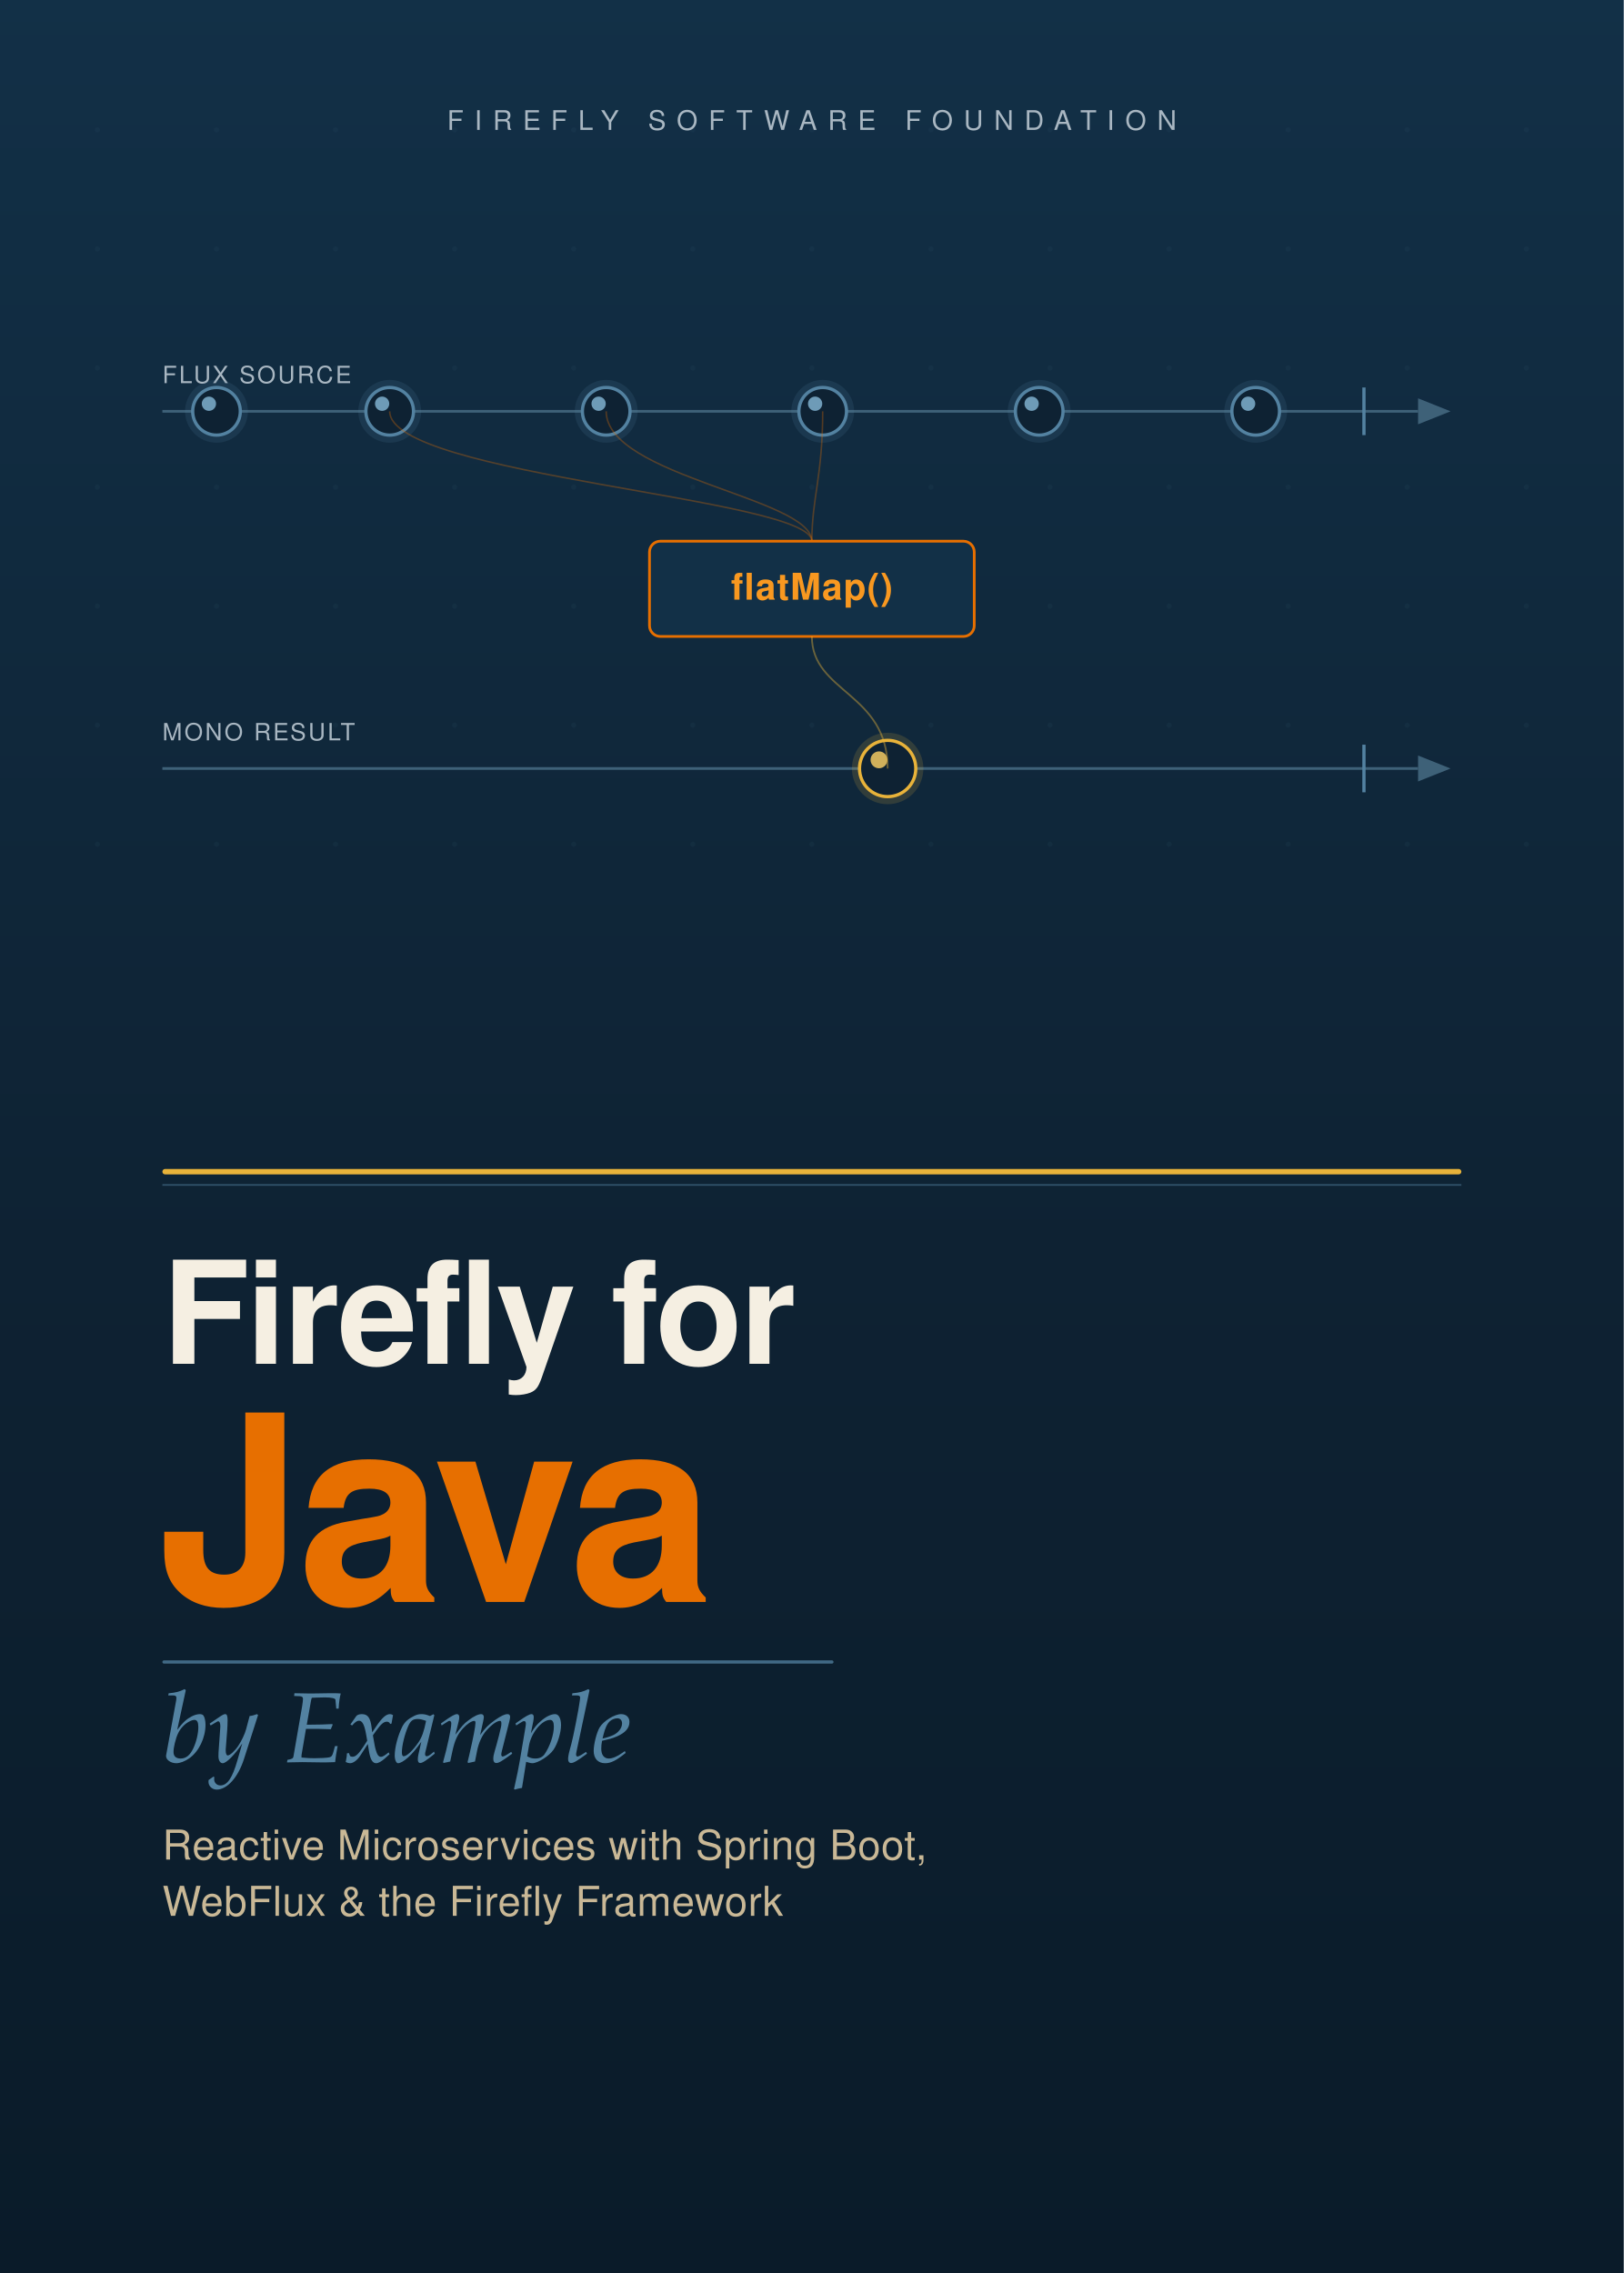
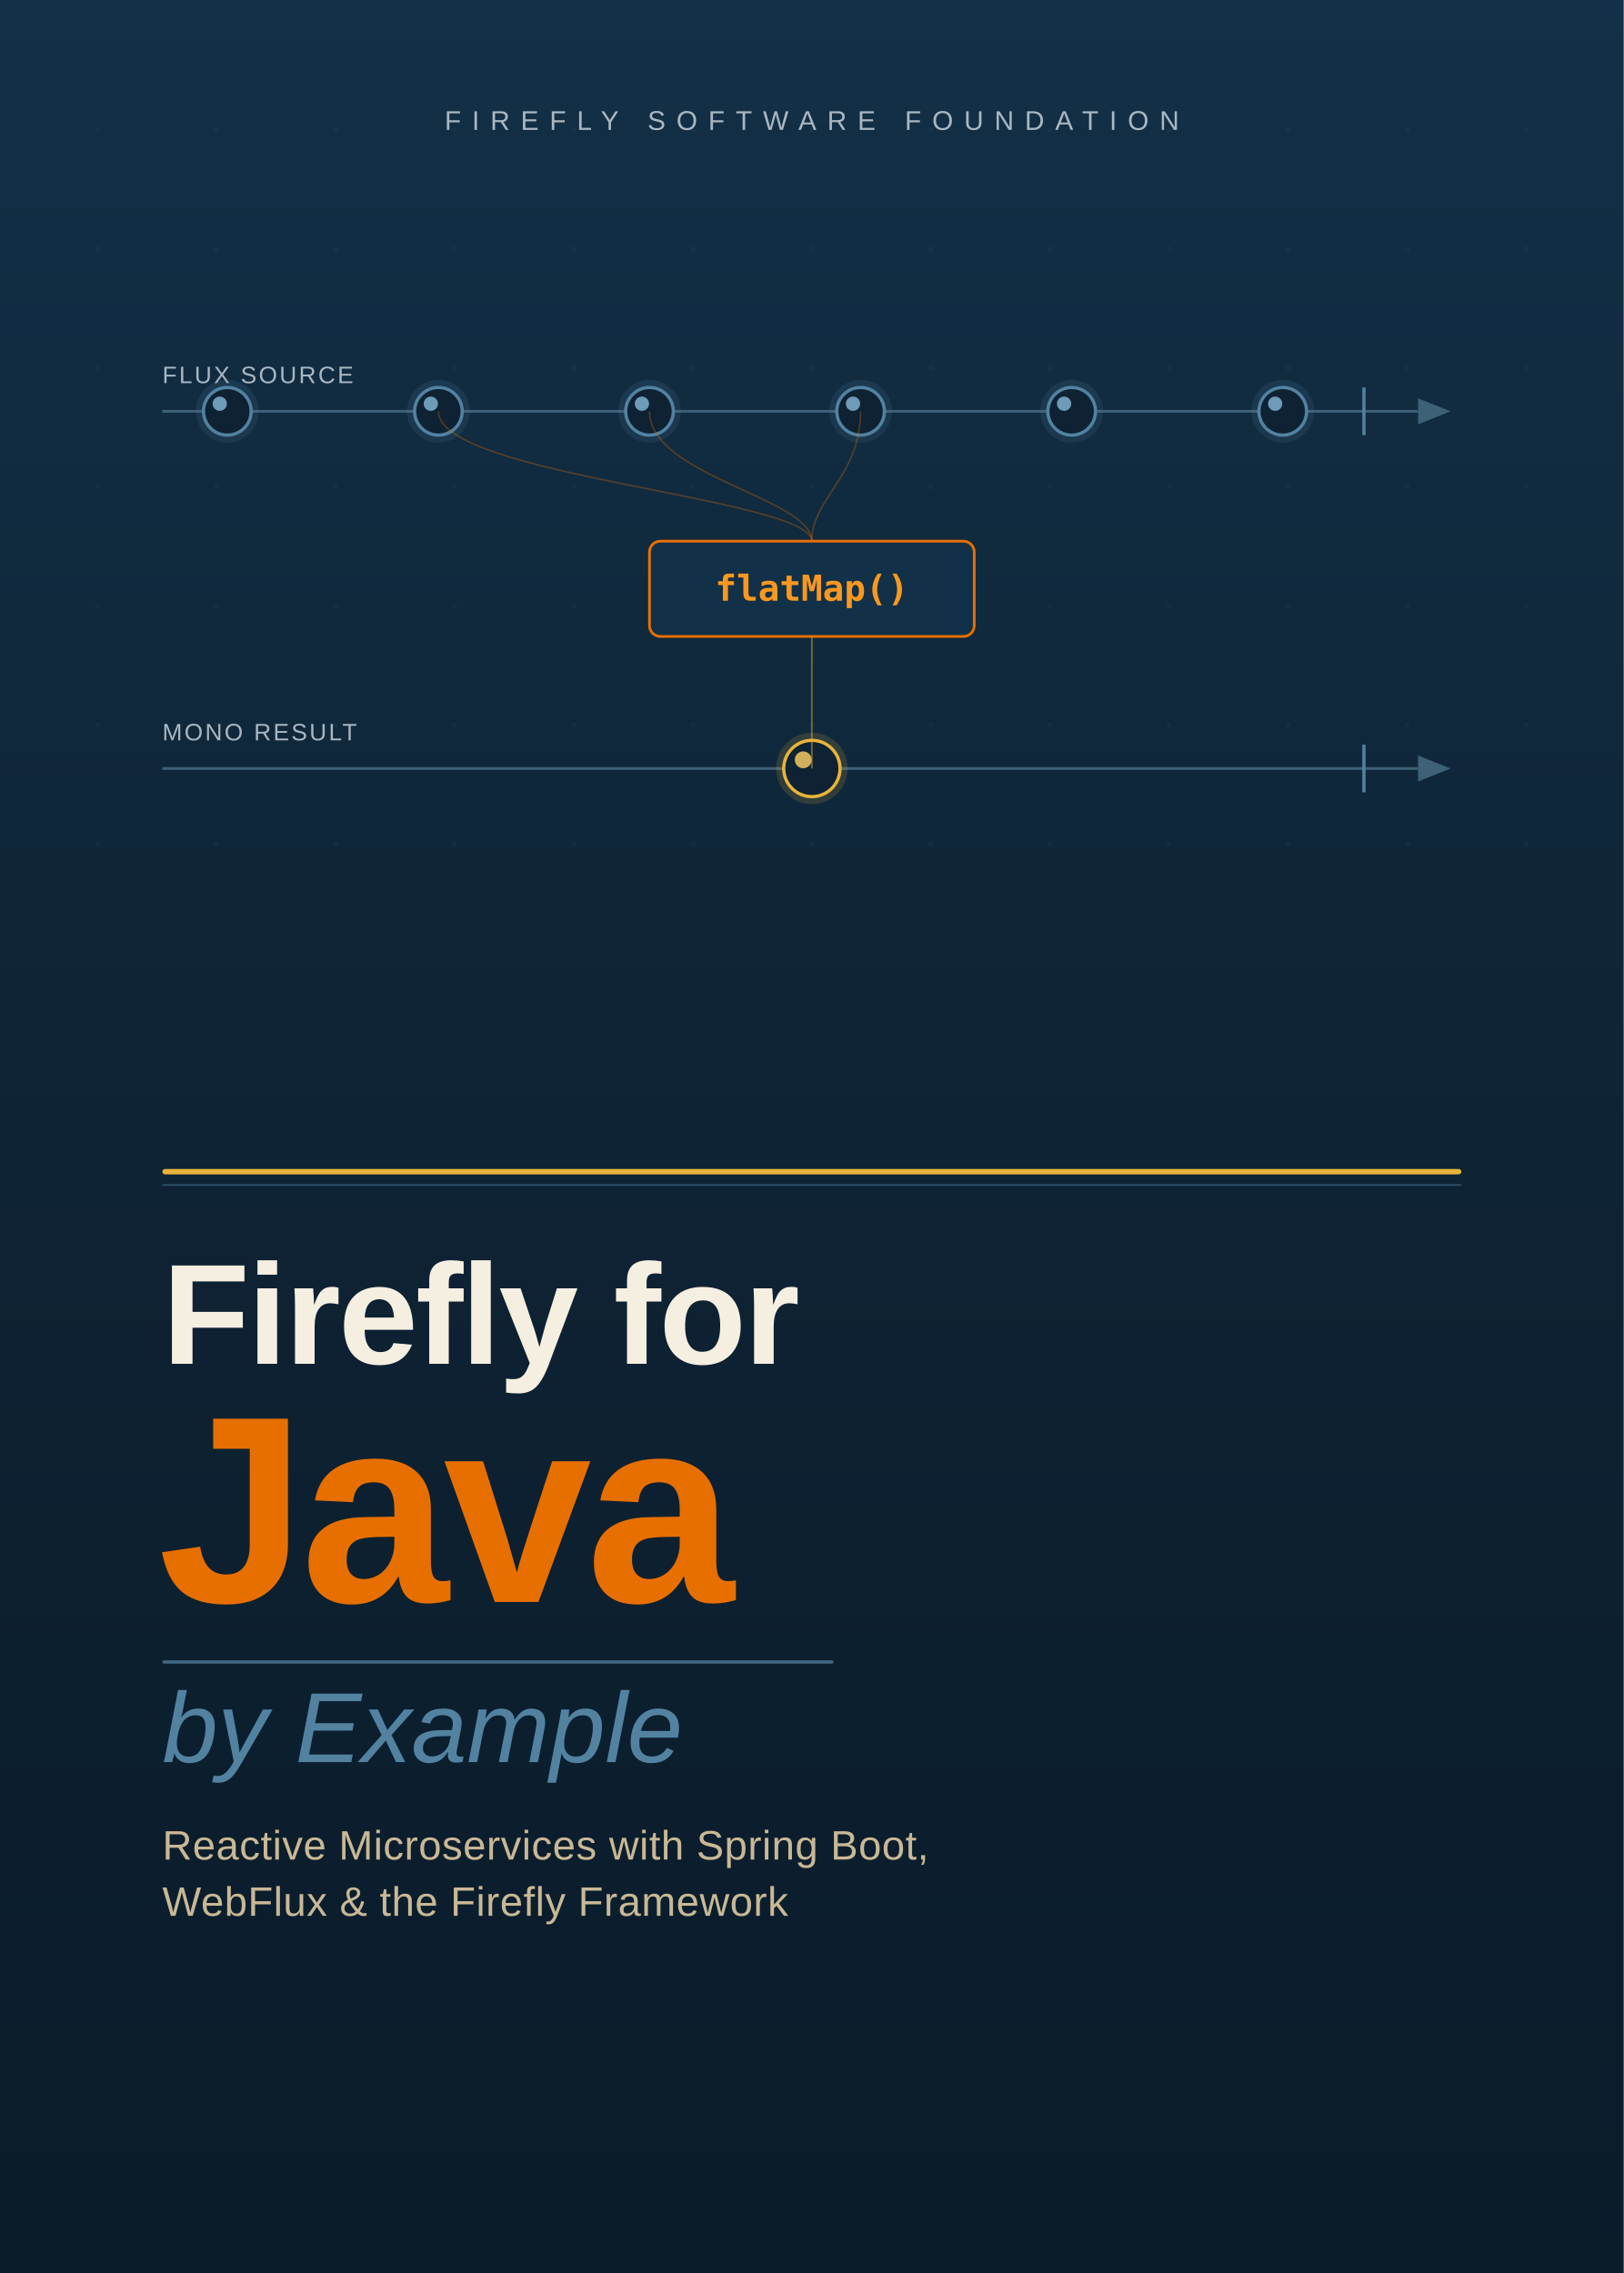
<svg xmlns="http://www.w3.org/2000/svg" width="1500" height="2100" viewBox="0 0 1500 2100">
  <defs>
    <linearGradient id="sky" x1="0" y1="0" x2="0" y2="1">
      <stop offset="0" stop-color="#123047" />
      <stop offset="0.55" stop-color="#0E2233" />
      <stop offset="1" stop-color="#0A1B29" />
    </linearGradient>
  </defs>
  <rect width="1500" height="2100" fill="url(#sky)" />
  <g fill="#5382A1" opacity="0.06">
    <circle cx="90" cy="120" r="2.4" />
    <circle cx="200" cy="120" r="2.4" />
    <circle cx="310" cy="120" r="2.4" />
    <circle cx="420" cy="120" r="2.4" />
    <circle cx="530" cy="120" r="2.4" />
    <circle cx="640" cy="120" r="2.4" />
    <circle cx="750" cy="120" r="2.4" />
    <circle cx="860" cy="120" r="2.4" />
    <circle cx="970" cy="120" r="2.4" />
    <circle cx="1080" cy="120" r="2.4" />
    <circle cx="1190" cy="120" r="2.4" />
    <circle cx="1300" cy="120" r="2.4" />
    <circle cx="1410" cy="120" r="2.4" />
    <circle cx="90" cy="230" r="2.4" />
    <circle cx="200" cy="230" r="2.4" />
    <circle cx="310" cy="230" r="2.4" />
    <circle cx="420" cy="230" r="2.4" />
    <circle cx="530" cy="230" r="2.4" />
    <circle cx="640" cy="230" r="2.4" />
    <circle cx="750" cy="230" r="2.4" />
    <circle cx="860" cy="230" r="2.4" />
    <circle cx="970" cy="230" r="2.4" />
    <circle cx="1080" cy="230" r="2.4" />
    <circle cx="1190" cy="230" r="2.4" />
    <circle cx="1300" cy="230" r="2.4" />
    <circle cx="1410" cy="230" r="2.4" />
    <circle cx="90" cy="340" r="2.4" />
    <circle cx="200" cy="340" r="2.4" />
    <circle cx="310" cy="340" r="2.4" />
    <circle cx="420" cy="340" r="2.4" />
    <circle cx="530" cy="340" r="2.4" />
    <circle cx="640" cy="340" r="2.4" />
    <circle cx="750" cy="340" r="2.4" />
    <circle cx="860" cy="340" r="2.4" />
    <circle cx="970" cy="340" r="2.4" />
    <circle cx="1080" cy="340" r="2.4" />
    <circle cx="1190" cy="340" r="2.4" />
    <circle cx="1300" cy="340" r="2.4" />
    <circle cx="1410" cy="340" r="2.4" />
    <circle cx="90" cy="450" r="2.4" />
    <circle cx="200" cy="450" r="2.4" />
    <circle cx="310" cy="450" r="2.4" />
    <circle cx="420" cy="450" r="2.4" />
    <circle cx="530" cy="450" r="2.4" />
    <circle cx="640" cy="450" r="2.4" />
    <circle cx="750" cy="450" r="2.4" />
    <circle cx="860" cy="450" r="2.4" />
    <circle cx="970" cy="450" r="2.4" />
    <circle cx="1080" cy="450" r="2.4" />
    <circle cx="1190" cy="450" r="2.4" />
    <circle cx="1300" cy="450" r="2.4" />
    <circle cx="1410" cy="450" r="2.4" />
    <circle cx="90" cy="560" r="2.4" />
    <circle cx="200" cy="560" r="2.4" />
    <circle cx="310" cy="560" r="2.4" />
    <circle cx="420" cy="560" r="2.4" />
    <circle cx="530" cy="560" r="2.4" />
    <circle cx="640" cy="560" r="2.4" />
    <circle cx="750" cy="560" r="2.4" />
    <circle cx="860" cy="560" r="2.4" />
    <circle cx="970" cy="560" r="2.4" />
    <circle cx="1080" cy="560" r="2.4" />
    <circle cx="1190" cy="560" r="2.4" />
    <circle cx="1300" cy="560" r="2.4" />
    <circle cx="1410" cy="560" r="2.4" />
    <circle cx="90" cy="670" r="2.4" />
    <circle cx="200" cy="670" r="2.4" />
    <circle cx="310" cy="670" r="2.4" />
    <circle cx="420" cy="670" r="2.4" />
    <circle cx="530" cy="670" r="2.4" />
    <circle cx="640" cy="670" r="2.4" />
    <circle cx="750" cy="670" r="2.4" />
    <circle cx="860" cy="670" r="2.4" />
    <circle cx="970" cy="670" r="2.4" />
    <circle cx="1080" cy="670" r="2.4" />
    <circle cx="1190" cy="670" r="2.4" />
    <circle cx="1300" cy="670" r="2.4" />
    <circle cx="1410" cy="670" r="2.4" />
    <circle cx="90" cy="780" r="2.4" />
    <circle cx="200" cy="780" r="2.4" />
    <circle cx="310" cy="780" r="2.4" />
    <circle cx="420" cy="780" r="2.4" />
    <circle cx="530" cy="780" r="2.4" />
    <circle cx="640" cy="780" r="2.4" />
    <circle cx="750" cy="780" r="2.4" />
    <circle cx="860" cy="780" r="2.4" />
    <circle cx="970" cy="780" r="2.4" />
    <circle cx="1080" cy="780" r="2.4" />
    <circle cx="1190" cy="780" r="2.4" />
    <circle cx="1300" cy="780" r="2.4" />
    <circle cx="1410" cy="780" r="2.4" />
  </g>
-   <text x="750" y="120" text-anchor="middle" fill="#A9B7C2" font-size="25" font-weight="500" letter-spacing="10" font-family="Avenir Next,Avenir,Helvetica Neue,Segoe UI,Helvetica,Arial,sans-serif">FIREFLY SOFTWARE FOUNDATION</text>
+   <text x="750" y="120" text-anchor="middle" fill="#A9B7C2" font-size="25" font-weight="500" letter-spacing="10" font-family="Maven Pro,Avenir Next,Helvetica Neue,Segoe UI,Arial,sans-serif">FIREFLY SOFTWARE FOUNDATION</text>
  <g>
    <rect x="600" y="500" width="300" height="88" rx="10" fill="#123047" stroke="#E76F00" stroke-width="2.5" />
-     <text x="750" y="554" text-anchor="middle" fill="#F89820" font-size="34" font-weight="600" font-family="Avenir Next,Avenir,Helvetica Neue,Segoe UI,Helvetica,Arial,sans-serif" letter-spacing="1">flatMap()</text>
+     <text x="750" y="555" text-anchor="middle" fill="#F89820" font-size="33" font-weight="700" font-family="JetBrains Mono,SF Mono,Menlo,Consolas,monospace" letter-spacing="0">flatMap()</text>
    <line x1="150" y1="380" x2="1310" y2="380" stroke="#3E6178" stroke-width="2.5" />
    <path d="M1310,368 L1340,380 L1310,392 Z" fill="#3E6178" />
    <line x1="1260" y1="358" x2="1260" y2="402" stroke="#5382A1" stroke-width="3" />
-     <text x="150" y="354" fill="#A9B7C2" font-size="22" font-weight="500" letter-spacing="2" font-family="Avenir Next,Avenir,Helvetica Neue,Segoe UI,Helvetica,Arial,sans-serif">FLUX  SOURCE</text>
-     <circle cx="200" cy="380" r="29" fill="#5382A1" opacity="0.16" />
-     <circle cx="200" cy="380" r="22" fill="#0E2233" stroke="#5382A1" stroke-width="3" />
-     <circle cx="193" cy="373" r="6.6" fill="#7FB0CE" opacity="0.85" />
-     <circle cx="360" cy="380" r="29" fill="#5382A1" opacity="0.16" />
-     <circle cx="360" cy="380" r="22" fill="#0E2233" stroke="#5382A1" stroke-width="3" />
-     <circle cx="353" cy="373" r="6.6" fill="#7FB0CE" opacity="0.85" />
-     <circle cx="560" cy="380" r="29" fill="#5382A1" opacity="0.16" />
-     <circle cx="560" cy="380" r="22" fill="#0E2233" stroke="#5382A1" stroke-width="3" />
-     <circle cx="553" cy="373" r="6.6" fill="#7FB0CE" opacity="0.85" />
-     <circle cx="760" cy="380" r="29" fill="#5382A1" opacity="0.16" />
-     <circle cx="760" cy="380" r="22" fill="#0E2233" stroke="#5382A1" stroke-width="3" />
-     <circle cx="753" cy="373" r="6.6" fill="#7FB0CE" opacity="0.85" />
-     <circle cx="960" cy="380" r="29" fill="#5382A1" opacity="0.16" />
-     <circle cx="960" cy="380" r="22" fill="#0E2233" stroke="#5382A1" stroke-width="3" />
-     <circle cx="953" cy="373" r="6.6" fill="#7FB0CE" opacity="0.85" />
-     <circle cx="1160" cy="380" r="29" fill="#5382A1" opacity="0.16" />
-     <circle cx="1160" cy="380" r="22" fill="#0E2233" stroke="#5382A1" stroke-width="3" />
-     <circle cx="1153" cy="373" r="6.6" fill="#7FB0CE" opacity="0.85" />
+     <text x="150" y="354" fill="#A9B7C2" font-size="22" font-weight="500" letter-spacing="2" font-family="Maven Pro,Avenir Next,Helvetica Neue,Segoe UI,Arial,sans-serif">FLUX  SOURCE</text>
+     <circle cx="210" cy="380" r="29" fill="#5382A1" opacity="0.16" />
+     <circle cx="210" cy="380" r="22" fill="#0E2233" stroke="#5382A1" stroke-width="3" />
+     <circle cx="203" cy="373" r="6.6" fill="#7FB0CE" opacity="0.85" />
+     <circle cx="405" cy="380" r="29" fill="#5382A1" opacity="0.16" />
+     <circle cx="405" cy="380" r="22" fill="#0E2233" stroke="#5382A1" stroke-width="3" />
+     <circle cx="398" cy="373" r="6.6" fill="#7FB0CE" opacity="0.85" />
+     <circle cx="600" cy="380" r="29" fill="#5382A1" opacity="0.16" />
+     <circle cx="600" cy="380" r="22" fill="#0E2233" stroke="#5382A1" stroke-width="3" />
+     <circle cx="593" cy="373" r="6.6" fill="#7FB0CE" opacity="0.85" />
+     <circle cx="795" cy="380" r="29" fill="#5382A1" opacity="0.16" />
+     <circle cx="795" cy="380" r="22" fill="#0E2233" stroke="#5382A1" stroke-width="3" />
+     <circle cx="788" cy="373" r="6.6" fill="#7FB0CE" opacity="0.85" />
+     <circle cx="990" cy="380" r="29" fill="#5382A1" opacity="0.16" />
+     <circle cx="990" cy="380" r="22" fill="#0E2233" stroke="#5382A1" stroke-width="3" />
+     <circle cx="983" cy="373" r="6.6" fill="#7FB0CE" opacity="0.85" />
+     <circle cx="1185" cy="380" r="29" fill="#5382A1" opacity="0.16" />
+     <circle cx="1185" cy="380" r="22" fill="#0E2233" stroke="#5382A1" stroke-width="3" />
+     <circle cx="1178" cy="373" r="6.6" fill="#7FB0CE" opacity="0.85" />
    <line x1="150" y1="710" x2="1310" y2="710" stroke="#3E6178" stroke-width="2.5" />
    <path d="M1310,698 L1340,710 L1310,722 Z" fill="#3E6178" />
    <line x1="1260" y1="688" x2="1260" y2="732" stroke="#5382A1" stroke-width="3" />
-     <text x="150" y="684" fill="#A9B7C2" font-size="22" font-weight="500" letter-spacing="2" font-family="Avenir Next,Avenir,Helvetica Neue,Segoe UI,Helvetica,Arial,sans-serif">MONO RESULT</text>
-     <circle cx="820" cy="710" r="33" fill="#E8B33A" opacity="0.16" />
-     <circle cx="820" cy="710" r="26" fill="#0E2233" stroke="#E8B33A" stroke-width="3" />
-     <circle cx="812" cy="702" r="7.8" fill="#F2C961" opacity="0.85" />
-     <path d="M360,380 C360,440 750,460 750,500" fill="none" stroke="#E76F00" stroke-width="1.4" opacity="0.32" />
-     <path d="M560,380 C560,440 750,460 750,500" fill="none" stroke="#E76F00" stroke-width="1.4" opacity="0.32" />
-     <path d="M760,380 C760,440 750,460 750,500" fill="none" stroke="#E76F00" stroke-width="1.4" opacity="0.32" />
-     <path d="M750,588 C750,640 820,640 820,710" fill="none" stroke="#E8B33A" stroke-width="1.6" opacity="0.42" />
+     <text x="150" y="684" fill="#A9B7C2" font-size="22" font-weight="500" letter-spacing="2" font-family="Maven Pro,Avenir Next,Helvetica Neue,Segoe UI,Arial,sans-serif">MONO RESULT</text>
+     <circle cx="750" cy="710" r="33" fill="#E8B33A" opacity="0.16" />
+     <circle cx="750" cy="710" r="26" fill="#0E2233" stroke="#E8B33A" stroke-width="3" />
+     <circle cx="742" cy="702" r="7.8" fill="#F2C961" opacity="0.85" />
+     <path d="M405,380 C405,440 750,460 750,500" fill="none" stroke="#E76F00" stroke-width="1.4" opacity="0.32" />
+     <path d="M600,380 C600,440 750,460 750,500" fill="none" stroke="#E76F00" stroke-width="1.4" opacity="0.32" />
+     <path d="M795,380 C795,440 750,460 750,500" fill="none" stroke="#E76F00" stroke-width="1.4" opacity="0.32" />
+     <path d="M750,588 L750,710" fill="none" stroke="#E8B33A" stroke-width="1.6" opacity="0.46" />
  </g>
  <rect x="150" y="1080" width="1200" height="5" fill="#E8B33A" rx="2.5" />
  <rect x="150" y="1094" width="1200" height="1.5" fill="#5382A1" opacity="0.5" />
-   <text x="150" y="1260" fill="#F5EFE2" font-size="132" font-weight="700" letter-spacing="-2" font-family="Avenir Next,Avenir,Helvetica Neue,Segoe UI,Helvetica,Arial,sans-serif">Firefly for</text>
-   <text x="146" y="1480" fill="#E76F00" font-size="240" font-weight="800" letter-spacing="-4" font-family="Avenir Next,Avenir,Helvetica Neue,Segoe UI,Helvetica,Arial,sans-serif">Java</text>
+   <text x="150" y="1260" fill="#F5EFE2" font-size="132" font-weight="700" letter-spacing="-2" font-family="Maven Pro,Avenir Next,Helvetica Neue,Segoe UI,Arial,sans-serif">Firefly for</text>
+   <text x="146" y="1480" fill="#E76F00" font-size="246" font-weight="700" letter-spacing="-5" font-family="Maven Pro,Avenir Next,Helvetica Neue,Segoe UI,Arial,sans-serif">Java</text>
  <rect x="150" y="1534" width="620" height="3" fill="#5382A1" opacity="0.75" rx="1.5" />
-   <text x="150" y="1628" fill="#5382A1" font-size="92" font-weight="500" font-style="italic" font-family="Iowan Old Style,Palatino,Palatino Linotype,Georgia,Times New Roman,serif">by Example</text>
-   <text x="150" y="1718" fill="#C9B896" font-size="38" font-weight="400" letter-spacing="0.5" font-family="Avenir Next,Avenir,Helvetica Neue,Segoe UI,Helvetica,Arial,sans-serif">Reactive Microservices with Spring Boot,</text>
-   <text x="150" y="1770" fill="#C9B896" font-size="38" font-weight="400" letter-spacing="0.5" font-family="Avenir Next,Avenir,Helvetica Neue,Segoe UI,Helvetica,Arial,sans-serif">WebFlux &amp; the Firefly Framework</text>
+   <text x="150" y="1628" fill="#5382A1" font-size="92" font-weight="500" font-style="italic" font-family="Maven Pro,Avenir Next,Helvetica Neue,Segoe UI,Arial,sans-serif">by Example</text>
+   <text x="150" y="1718" fill="#C9B896" font-size="38" font-weight="400" letter-spacing="0.5" font-family="Maven Pro,Avenir Next,Helvetica Neue,Segoe UI,Arial,sans-serif">Reactive Microservices with Spring Boot,</text>
+   <text x="150" y="1770" fill="#C9B896" font-size="38" font-weight="400" letter-spacing="0.5" font-family="Maven Pro,Avenir Next,Helvetica Neue,Segoe UI,Arial,sans-serif">WebFlux &amp; the Firefly Framework</text>
</svg>
